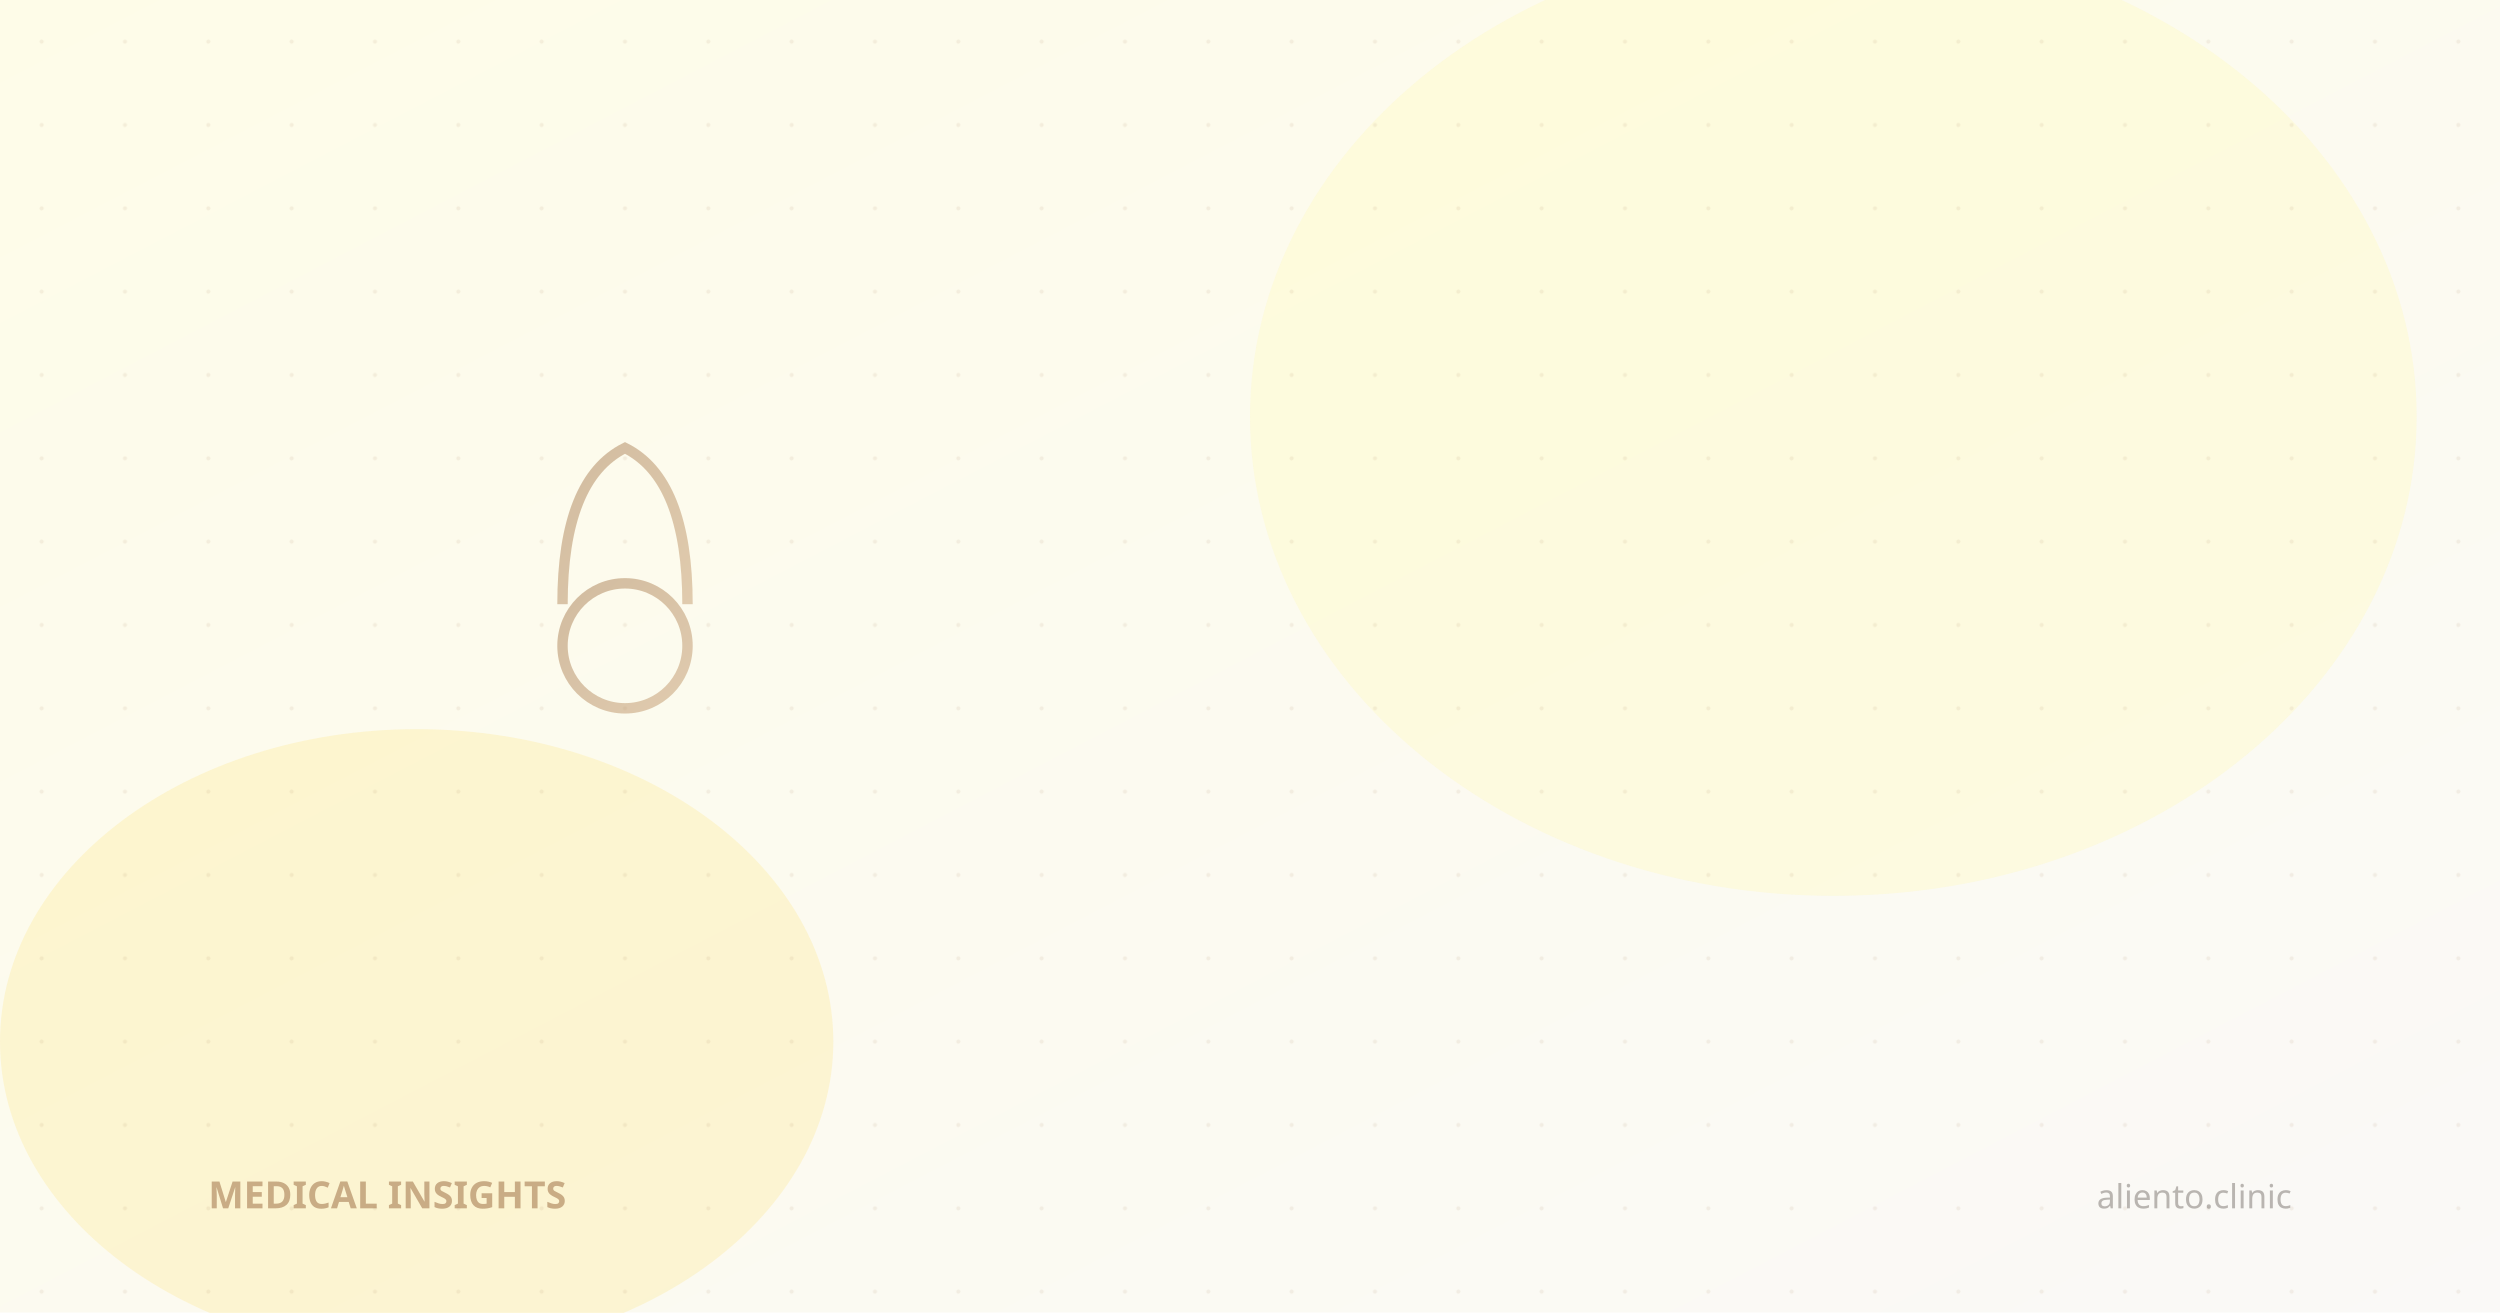
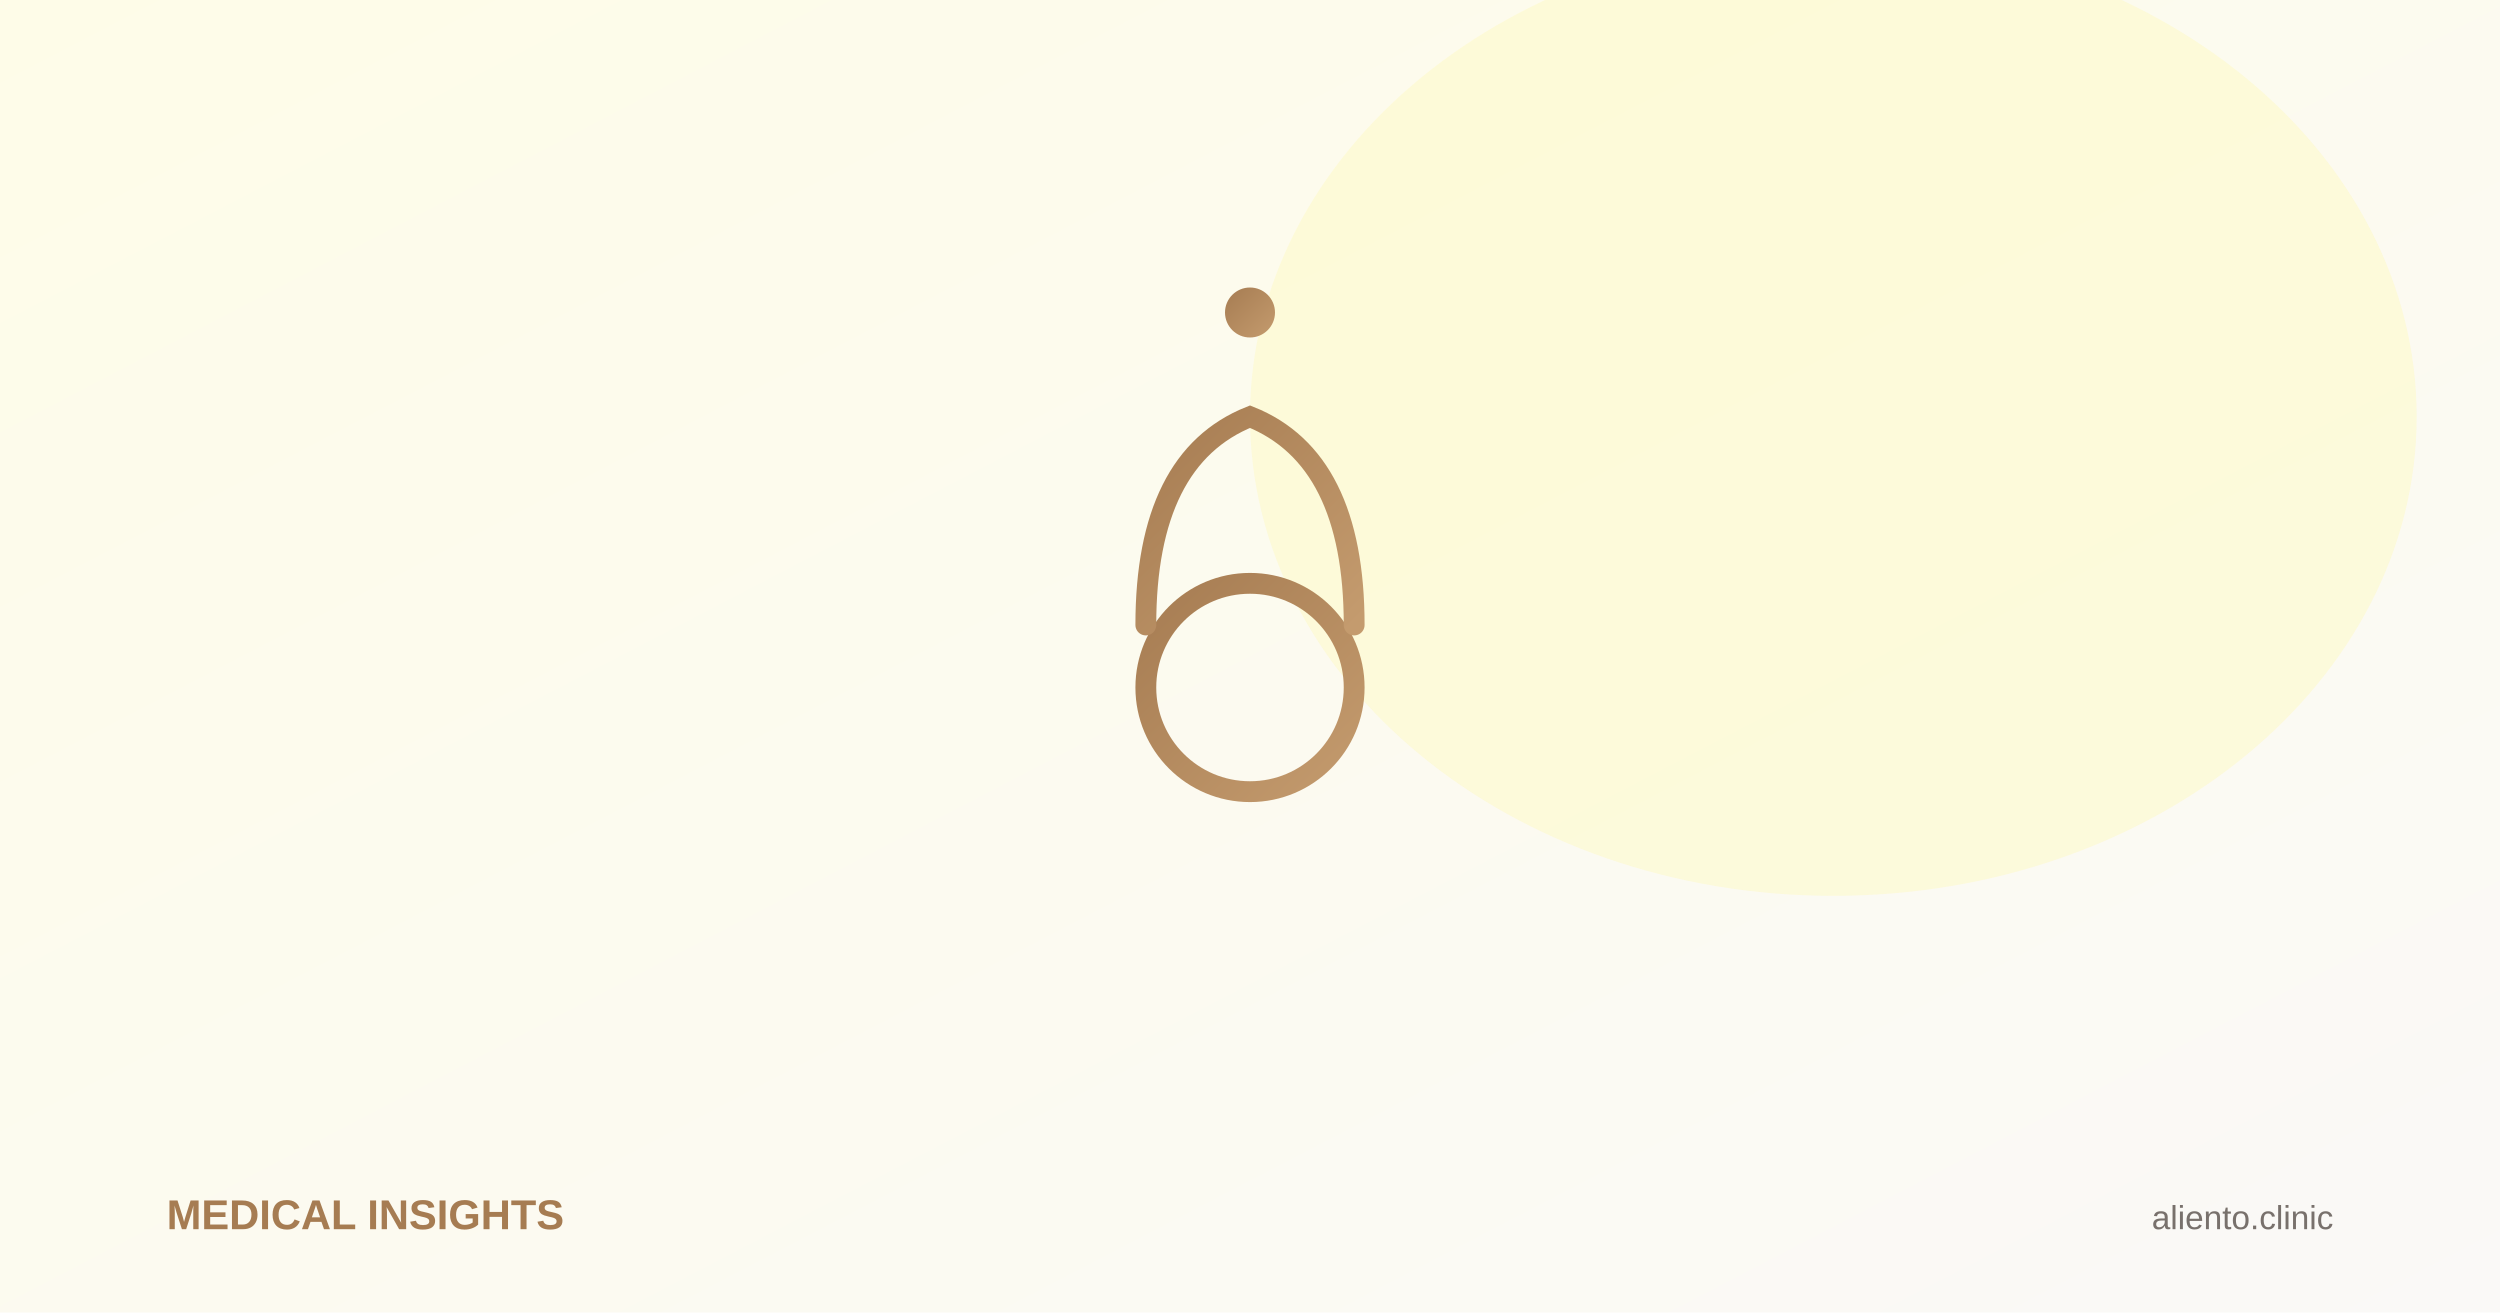
<svg xmlns="http://www.w3.org/2000/svg" width="1200" height="630" viewBox="0 0 1200 630" fill="none">
  <defs>
    <linearGradient id="bg" x1="0%" y1="0%" x2="100%" y2="100%">
      <stop offset="0%" style="stop-color:#fefce8" />
      <stop offset="100%" style="stop-color:#faf9f7" />
    </linearGradient>
    <linearGradient id="accent" x1="0%" y1="0%" x2="100%" y2="100%">
      <stop offset="0%" style="stop-color:#a67c52" />
      <stop offset="100%" style="stop-color:#c49b6e" />
    </linearGradient>
  </defs>
  <rect width="1200" height="630" fill="url(#bg)" />
-   <ellipse cx="880" cy="200" rx="280" ry="230" fill="#fef9c3" opacity="0.4" />
-   <ellipse cx="200" cy="500" rx="200" ry="150" fill="#fde68a" opacity="0.3" />
-   <pattern id="dots" width="40" height="40" patternUnits="userSpaceOnUse">
-     <circle cx="20" cy="20" r="1" fill="#a67c52" opacity="0.1" />
-   </pattern>
-   <rect width="1200" height="630" fill="url(#dots)" />
-   <circle cx="300" cy="310" r="30" stroke="url(#accent)" stroke-width="5" fill="none" opacity="0.5" />
-   <path d="M270 290 Q270 230 300 215 Q330 230 330 290" stroke="url(#accent)" stroke-width="5" fill="none" opacity="0.5" />
-   <line x1="300" y1="215" x2="300" y2="190" stroke="url(#accent)" stroke-width="5" opacity="0.5" />
-   <text x="100" y="580" font-family="sans-serif" font-size="18" fill="#a67c52" font-weight="600" opacity="0.6">MEDICAL INSIGHTS</text>
-   <text x="1100" y="580" font-family="sans-serif" font-size="16" fill="#78716c" text-anchor="end" opacity="0.5">aliento.clinic</text>
+   <ellipse cx="880" cy="200" rx="280" ry="230" fill="#fef9c3" opacity="0.5" />
+   <circle cx="600" cy="330" r="50" stroke="url(#accent)" stroke-width="10" fill="none" />
+   <path d="M550 300 Q550 220 600 200 Q650 220 650 300" stroke="url(#accent)" stroke-width="10" fill="none" stroke-linecap="round" />
+   <line x1="600" y1="200" x2="600" y2="160" stroke="url(#accent)" stroke-width="10" stroke-linecap="round" />
+   <circle cx="600" cy="150" r="12" fill="url(#accent)" />
+   <text x="80" y="590" font-family="Arial,sans-serif" font-size="20" fill="#a67c52" font-weight="700">MEDICAL INSIGHTS</text>
+   <text x="1120" y="590" font-family="Arial,sans-serif" font-size="16" fill="#78716c" text-anchor="end">aliento.clinic</text>
</svg>
